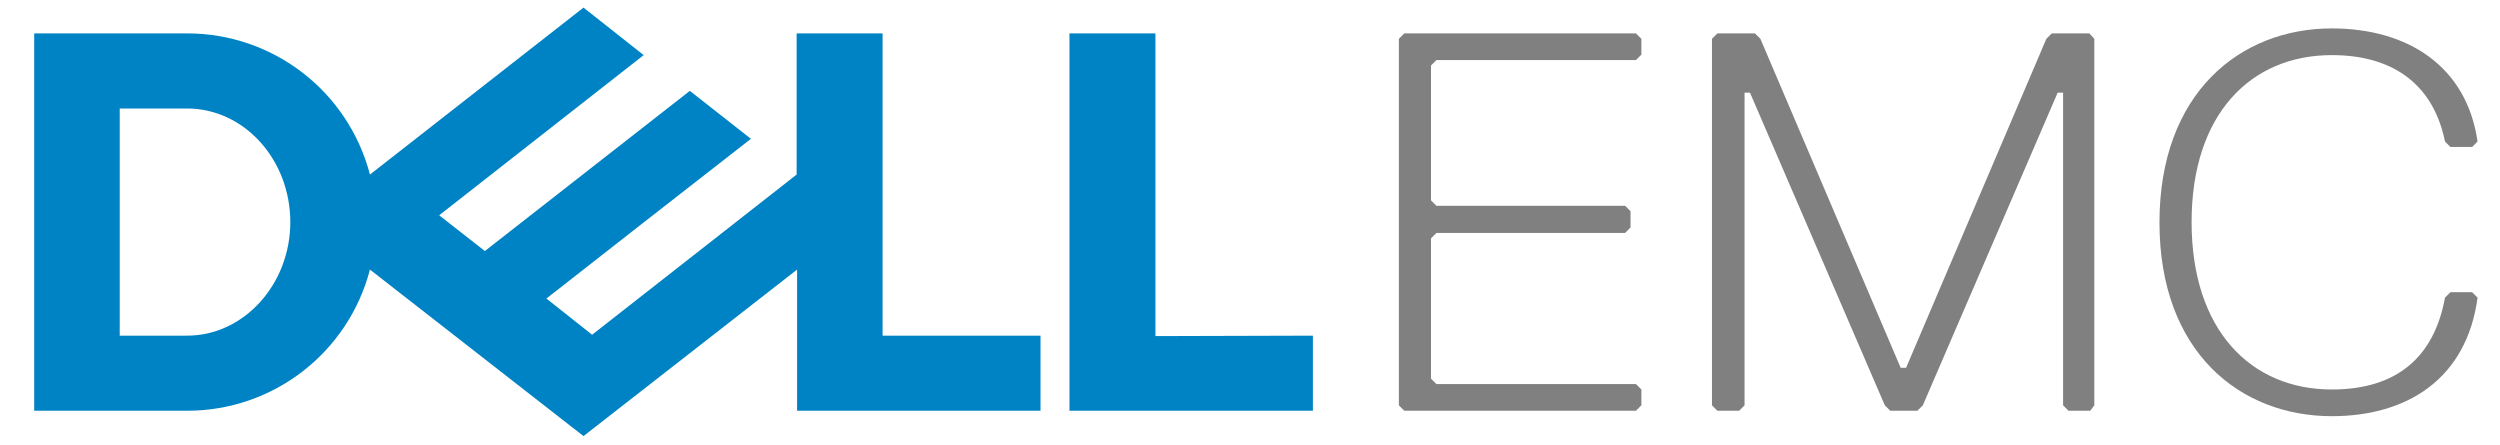
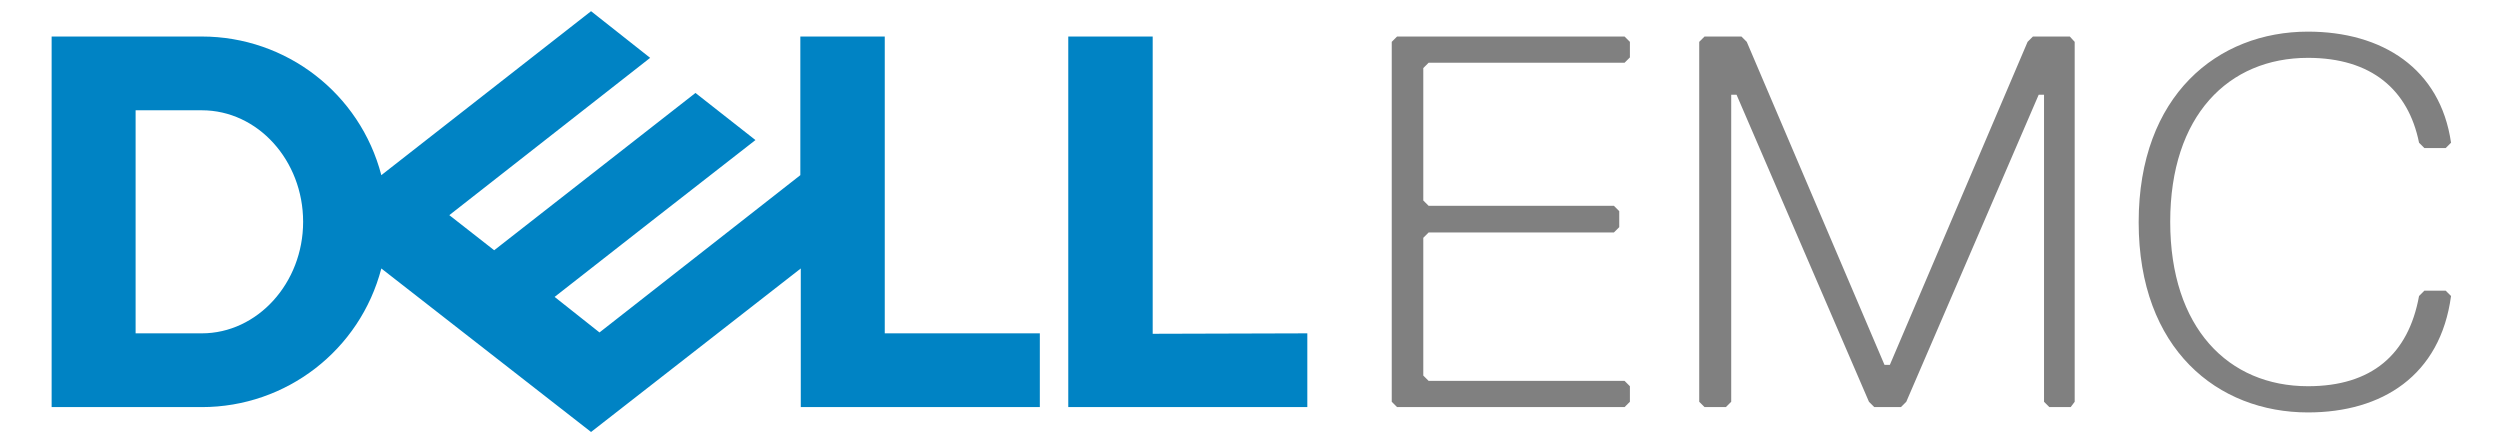
- <svg xmlns="http://www.w3.org/2000/svg" version="1.1" id="Layer_1" x="0px" y="0px" viewBox="11.24 4.92 552.52 98.16" style="enable-background:new 0 0 576 108;" xml:space="preserve">
+ <svg xmlns="http://www.w3.org/2000/svg" version="1.1" id="Layer_1" x="0px" y="0px" viewBox="7.18 4.08 562.64 99.84" style="enable-background:new 0 0 576 108;" xml:space="preserve">
  <style type="text/css">
	.st0{fill:#808080;}
	.st1{fill:#0083C4;}
</style>
  <g>
    <path class="st0" d="M526.6,96.9c16.7,0,29.8-8.3,32.2-26.2l-1.2-1.2h-4.8l-1.2,1.2c-2.4,13.2-10.7,20.3-25,20.3    c-17.9,0-31-13.1-31-37s13.1-36.9,31-36.9c14.3,0,22.6,7.2,25,19.1l1.2,1.2h4.8l1.2-1.2c-2.4-16.7-15.5-25-32.2-25    c-20.3,0-38.1,14.3-38.1,42.9S506.3,96.9,526.6,96.9 M474.1,94.5v-81l-1.1-1.2h-8.3l-1.2,1.2l-31,72.7h-1.2l-31-72.7l-1.2-1.2h-8.3    l-1.2,1.2v81l1.2,1.2h4.8l1.2-1.2V25.4h1.2l29.8,69.1l1.2,1.2h6l1.2-1.2l29.8-69.1h1.2v69.1l1.2,1.2h4.8L474.1,94.5z M374,94.5V91    l-1.2-1.2h-44.1l-1.2-1.2v-31l1.2-1.2h41.7l1.2-1.2v-3.6l-1.2-1.2h-41.7l-1.2-1.2V19.4l1.2-1.2h44.1L374,17v-3.5l-1.2-1.2h-51.2    l-1.2,1.2v81l1.2,1.2h51.2L374,94.5z" />
    <path class="st1" d="M301.4,79.1v16.6h-53.8V12.3h19v66.9L301.4,79.1z M247.6,12.3h19 M52.6,95.7c19,0,35.6-12.8,40.4-31.2    l47.2,36.8l47.2-36.8v31.2h53.8V79.1h-34.9V12.3h-19v31.2l-45.2,35.4L132,70.9L153.6,54l23.6-18.4L163.7,25l-45.3,35.4l-10.1-7.9    l45.2-35.4L140.2,6.6L93,43.5c-4.8-18.4-21.4-31.2-40.4-31.2H18.8v83.4L52.6,95.7z M37.7,79.1V28.9h14.9    c12.6,0,22.8,11.3,22.8,25.1S65.1,79.1,52.6,79.1H37.7z" />
  </g>
</svg>
